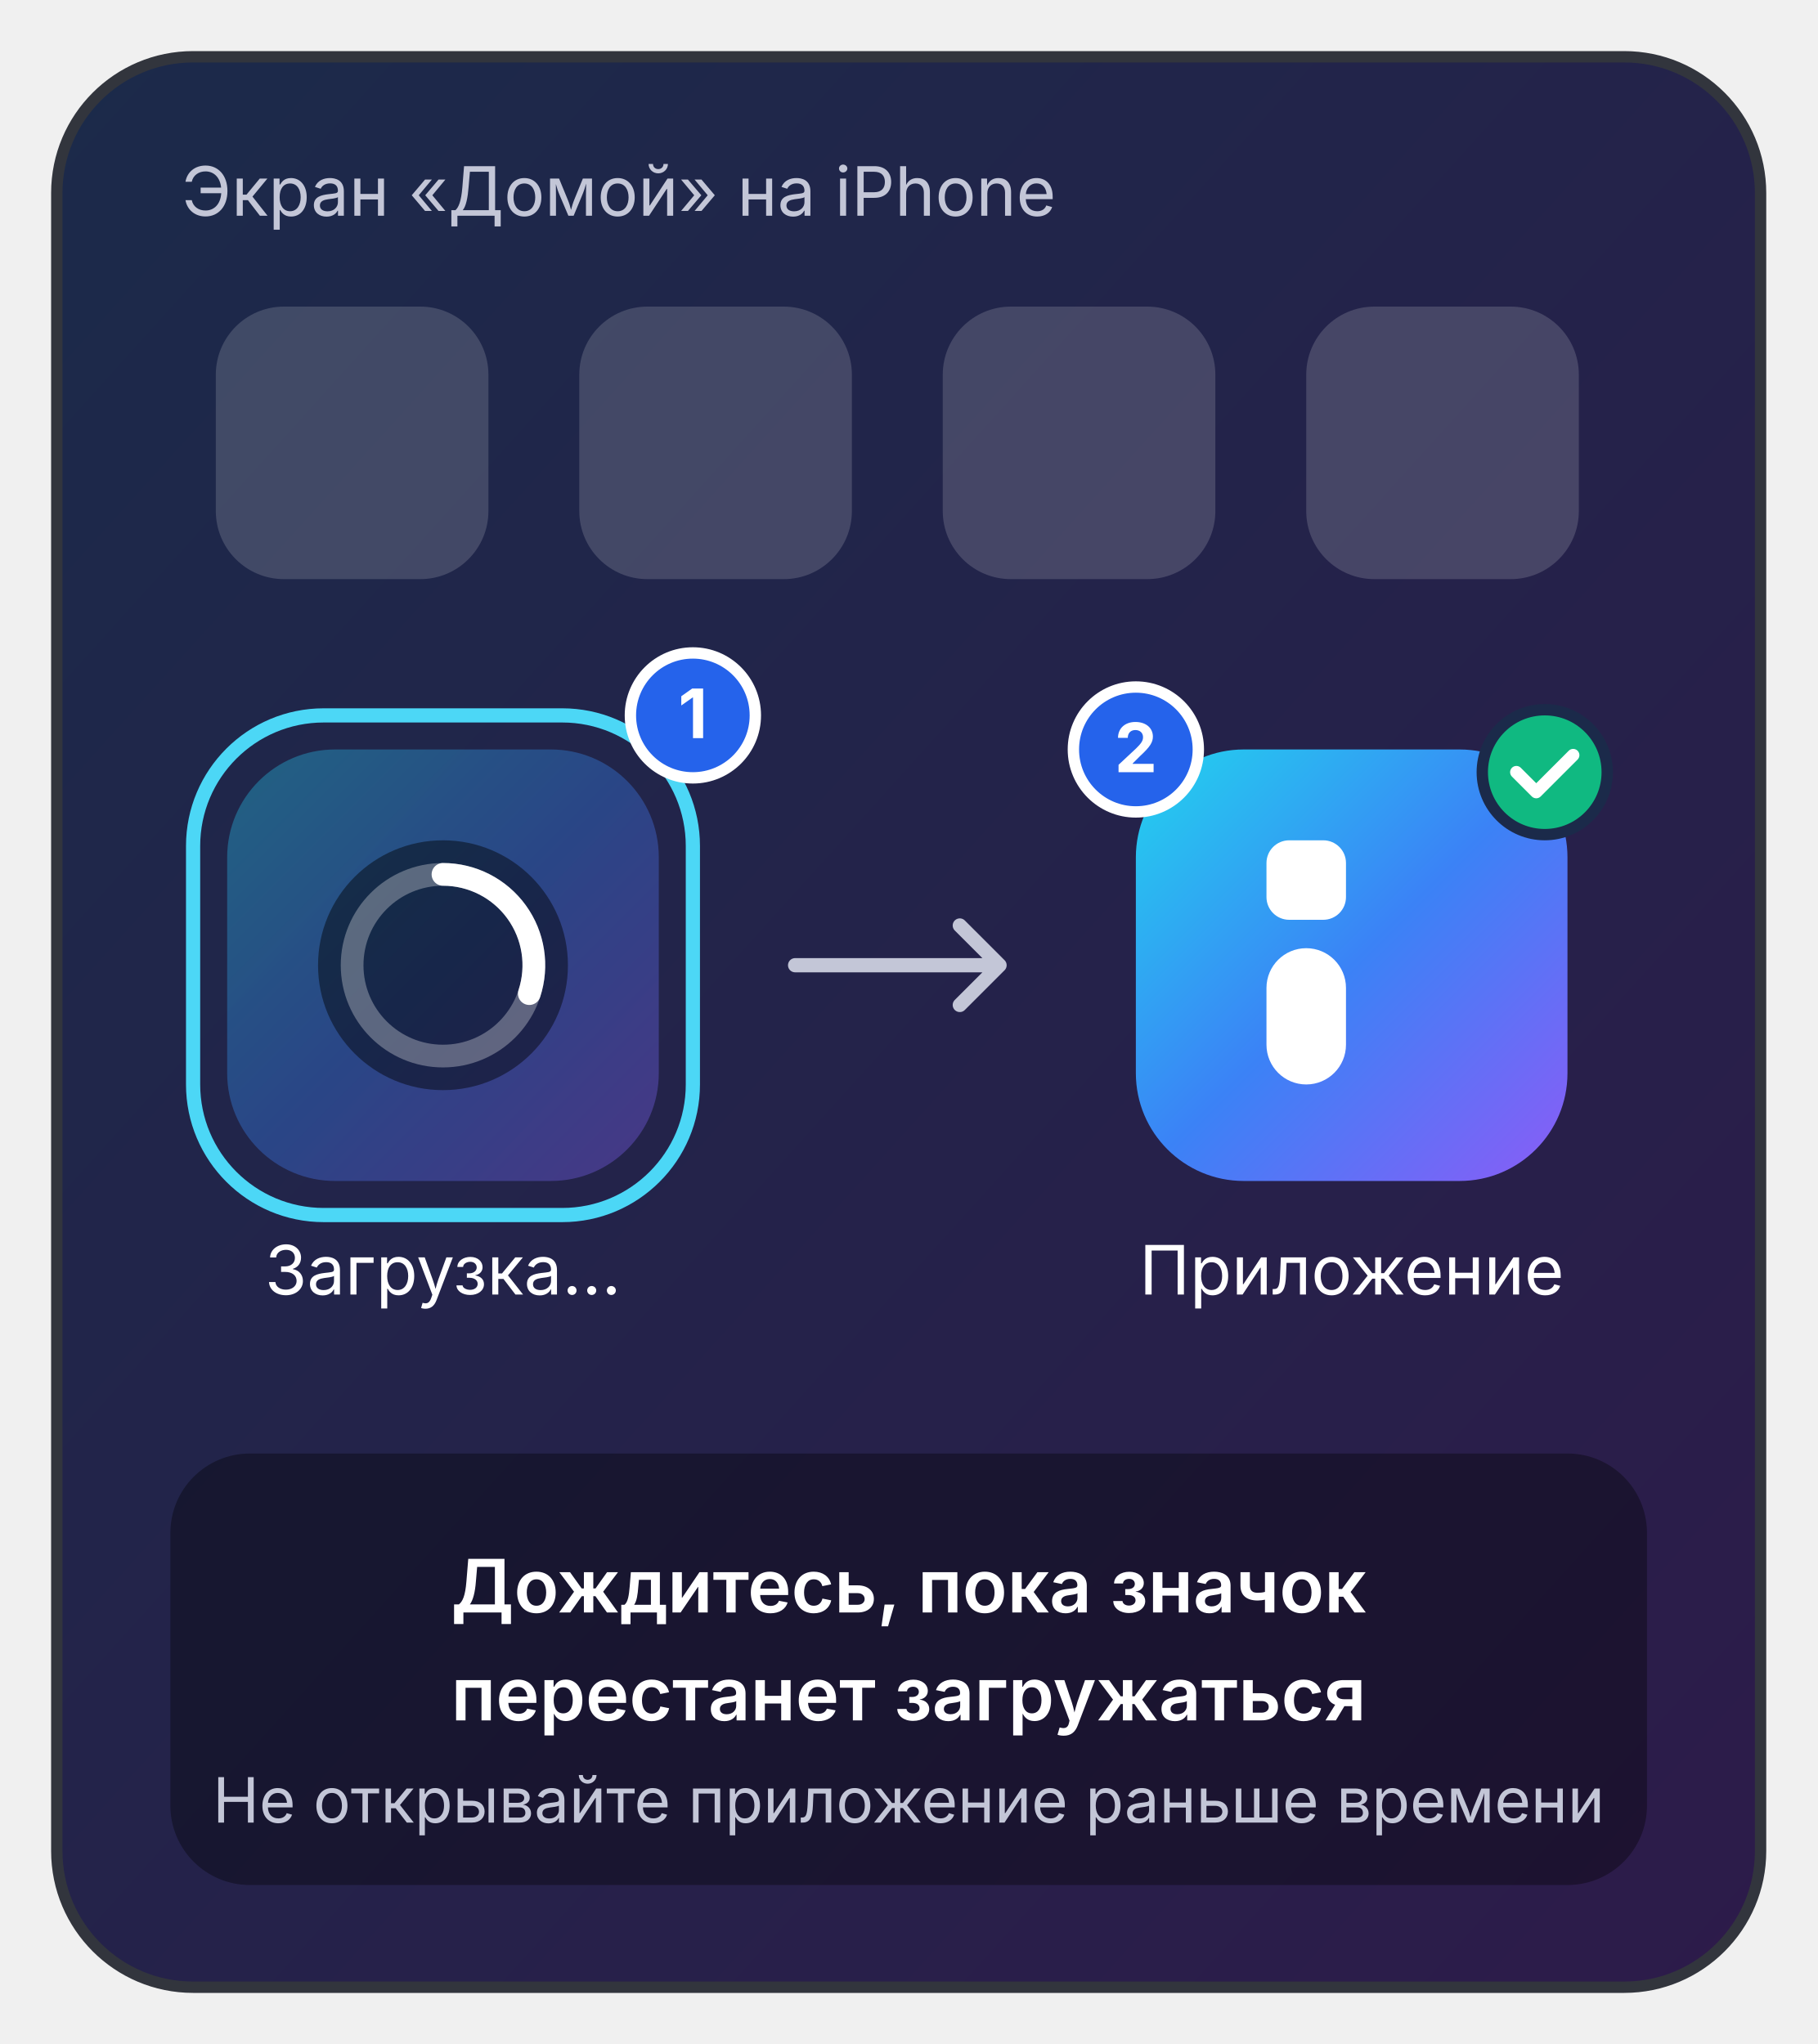
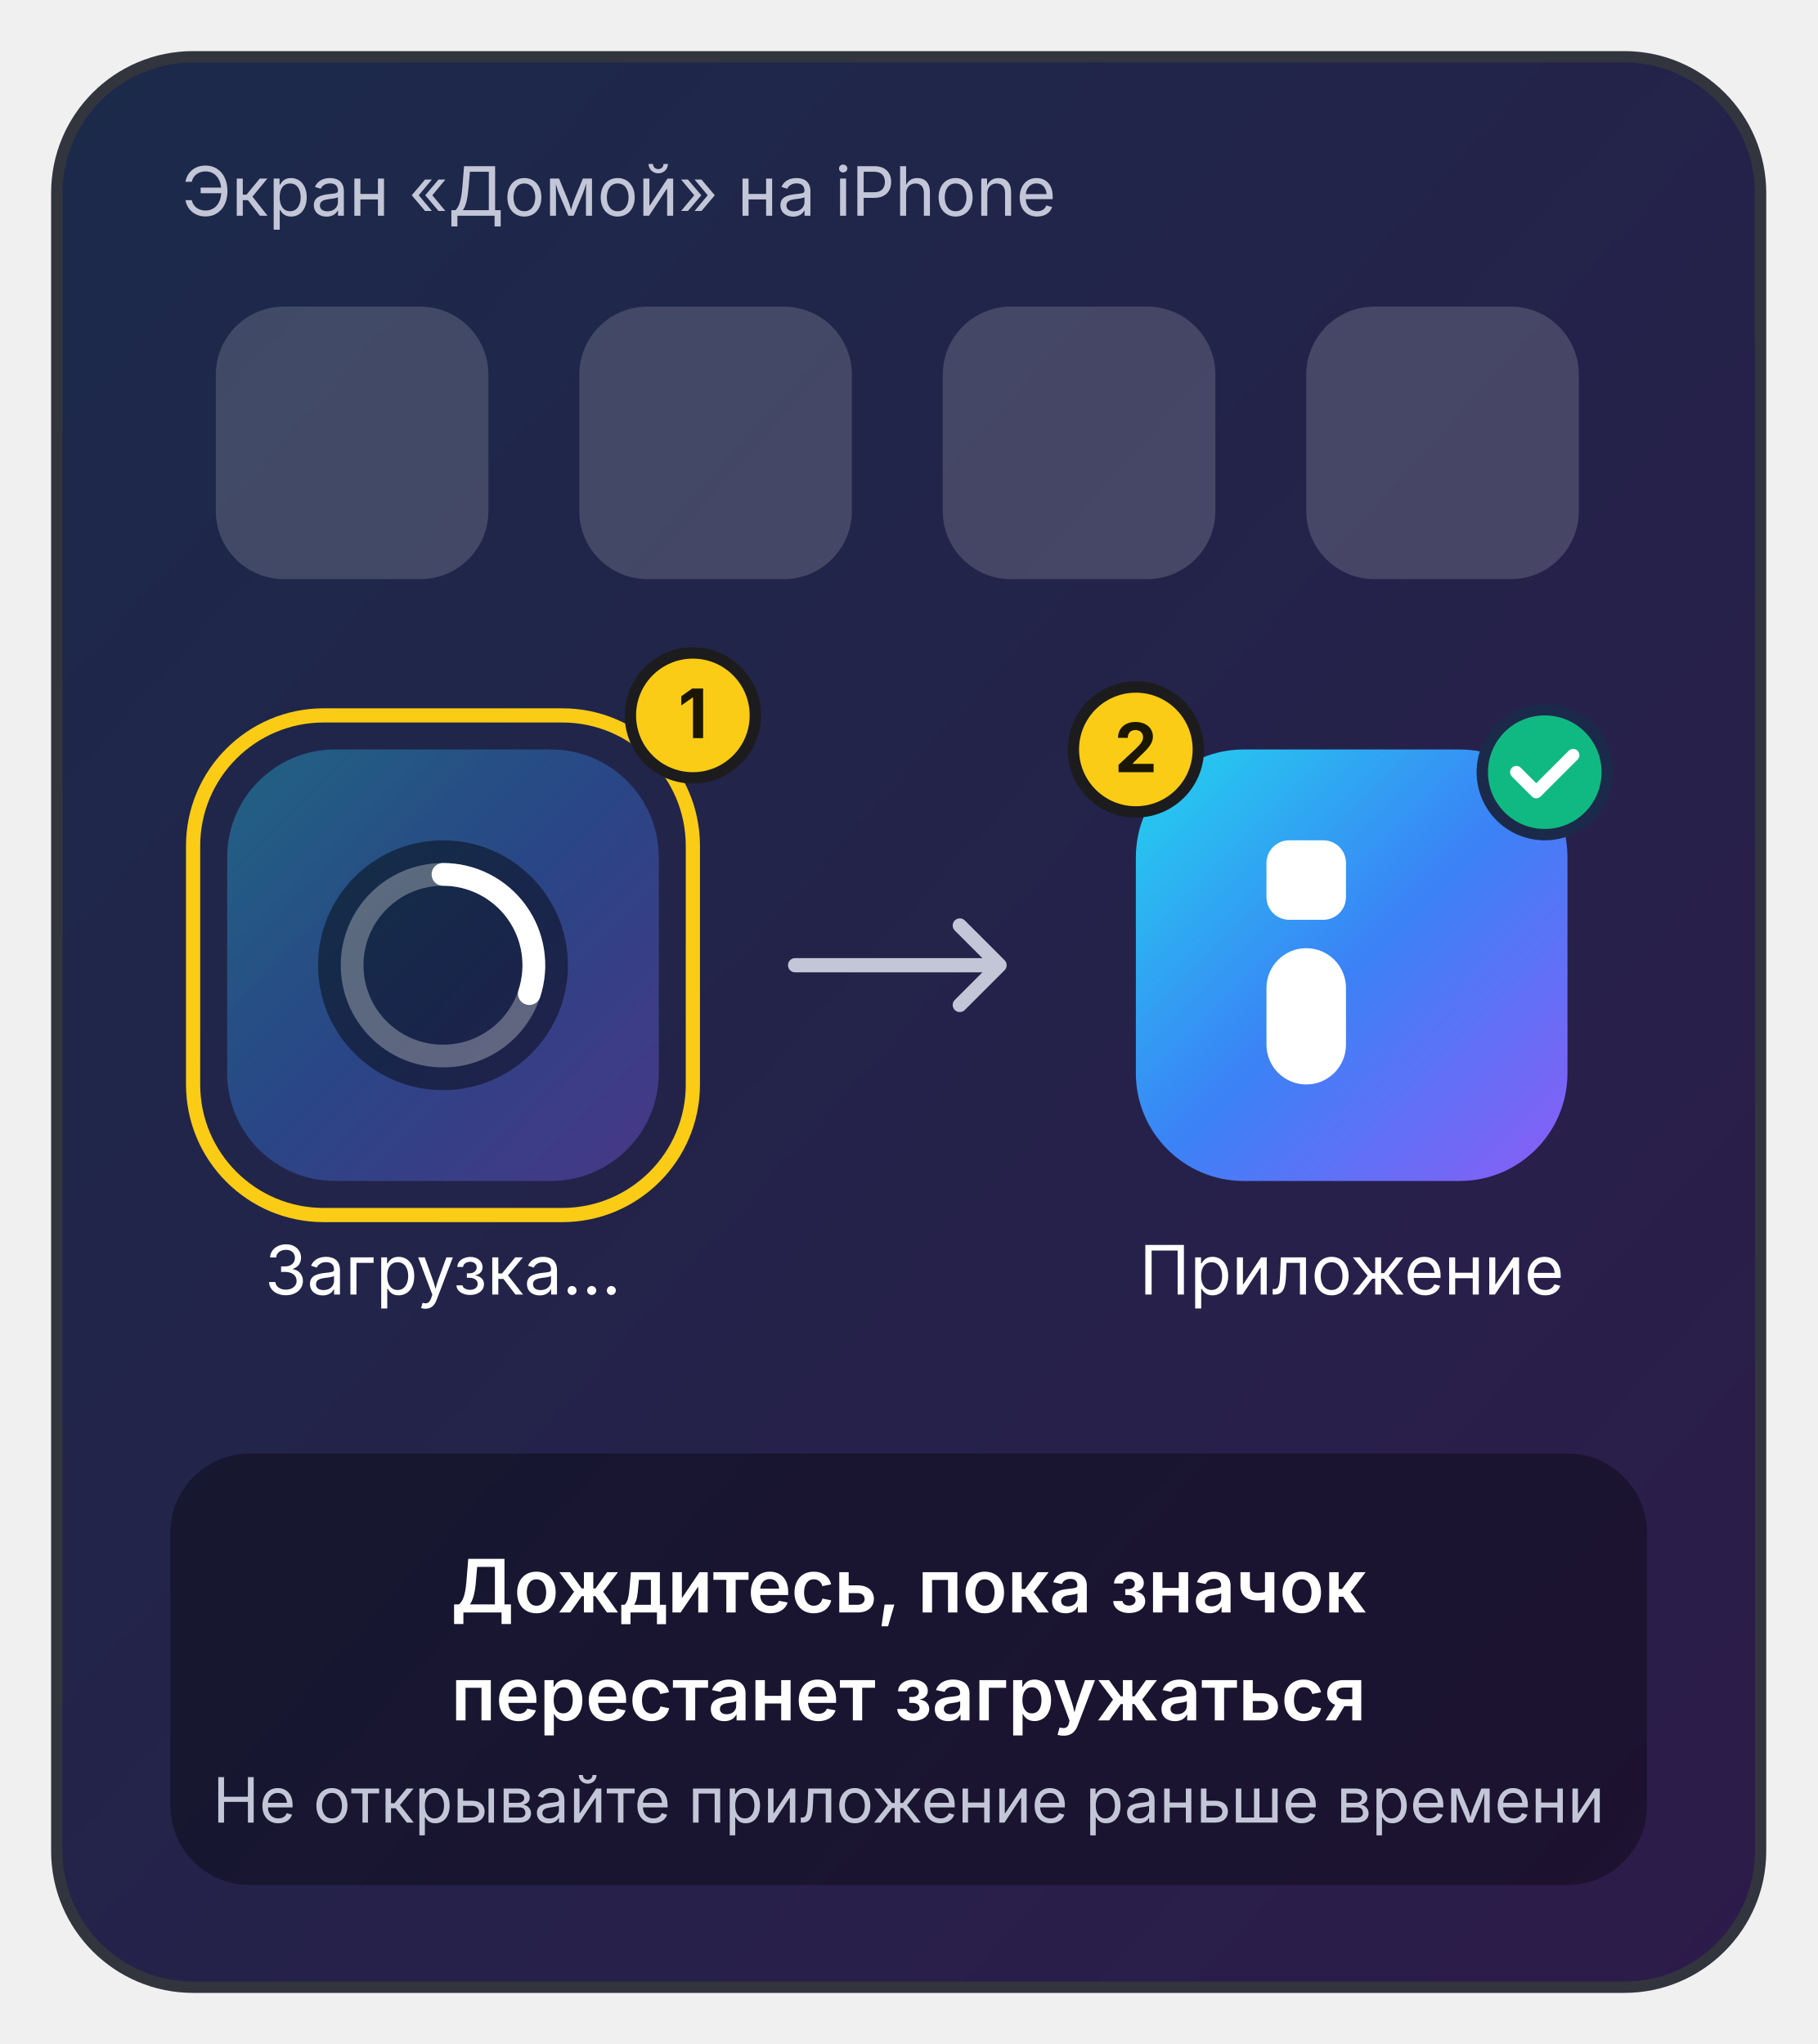
<svg xmlns="http://www.w3.org/2000/svg" viewBox="0 0 320 360" width="320" height="360" font-family="-apple-system, 'SF Pro Text', Inter, 'Segoe UI', Roboto, sans-serif">
  <defs>
    <linearGradient id="home" x1="0" y1="0" x2="1" y2="1">
      <stop offset="0" stop-color="#1b2a4a" />
      <stop offset="1" stop-color="#2d1b4a" />
    </linearGradient>
    <linearGradient id="app" x1="0" y1="0" x2="1" y2="1">
      <stop offset="0" stop-color="#22d3ee" />
      <stop offset=".5" stop-color="#3b82f6" />
      <stop offset="1" stop-color="#8b5cf6" />
    </linearGradient>
  </defs>
  <rect x="10" y="10" width="300" height="340" rx="24" fill="url(#home)" stroke="#32353d" stroke-width="2" />
  <text x="32" y="38" font-size="12" fill="#c3c6d7">Экран «Домой» на iPhone</text>
  <g fill="#fff" fill-opacity=".16">
    <rect x="38" y="54" width="48" height="48" rx="12" />
    <rect x="102" y="54" width="48" height="48" rx="12" />
    <rect x="166" y="54" width="48" height="48" rx="12" />
    <rect x="230" y="54" width="48" height="48" rx="12" />
  </g>
  <rect x="40" y="132" width="76" height="76" rx="19" fill="url(#app)" opacity=".35" />
  <circle cx="78" cy="170" r="22" fill="#000" fill-opacity=".45" />
  <circle cx="78" cy="170" r="16" fill="none" stroke="#fff" stroke-opacity=".3" stroke-width="4" />
  <path d="M78 154a16 16 0 0 1 15.2 21" fill="none" stroke="#fff" stroke-width="4" stroke-linecap="round" />
  <text x="78" y="228" text-anchor="middle" font-size="12" fill="#fff">Загрузка…</text>
-   <rect x="34" y="126" width="88" height="88" rx="23" fill="none" stroke="#4cd7f6" stroke-width="2.5" />
+   <rect x="34" y="126" width="88" height="88" rx="23" fill="none" stroke="#FACC15" stroke-width="2.5" />
  <g transform="translate(122 126)">
-     <circle r="11" fill="#2563eb" stroke="#fff" stroke-width="2" />
-     <text y="4" text-anchor="middle" font-size="12" font-weight="700" fill="#fff">1</text>
+     <circle r="11" fill="#FACC15" stroke="#1c1c1e" stroke-width="2" />
+     <text y="4" text-anchor="middle" font-size="12" font-weight="700" fill="#1a1600">1</text>
  </g>
  <path d="M140 170h36m-7-7 7 7-7 7" stroke="#c3c6d7" stroke-width="2.5" fill="none" stroke-linecap="round" stroke-linejoin="round" />
  <rect x="200" y="132" width="76" height="76" rx="19" fill="url(#app)" />
  <rect x="223" y="148" width="14" height="14" rx="4" fill="#fff" />
  <rect x="223" y="167" width="14" height="24" rx="7" fill="#fff" />
  <circle cx="272" cy="136" r="11" fill="#10b981" stroke="#1b2a4a" stroke-width="2" />
  <path d="M267 136l3.5 3.5 6.5-6.5" stroke="#fff" stroke-width="2.2" fill="none" stroke-linecap="round" stroke-linejoin="round" />
  <text x="238" y="228" text-anchor="middle" font-size="12" fill="#fff">Приложение</text>
  <g transform="translate(200 132)">
-     <circle r="11" fill="#2563eb" stroke="#fff" stroke-width="2" />
-     <text y="4" text-anchor="middle" font-size="12" font-weight="700" fill="#fff">2</text>
+     <circle r="11" fill="#FACC15" stroke="#1c1c1e" stroke-width="2" />
+     <text y="4" text-anchor="middle" font-size="12" font-weight="700" fill="#1a1600">2</text>
  </g>
  <rect x="30" y="256" width="260" height="76" rx="14" fill="#000" fill-opacity=".35" />
  <text x="160" y="284" text-anchor="middle" font-size="13" font-weight="600" fill="#fff">Дождитесь, пока значок</text>
  <text x="160" y="303" text-anchor="middle" font-size="13" font-weight="600" fill="#fff">перестанет загружаться</text>
  <text x="160" y="321" text-anchor="middle" font-size="11" fill="#c3c6d7">Не открывайте приложение раньше времени</text>
</svg>
